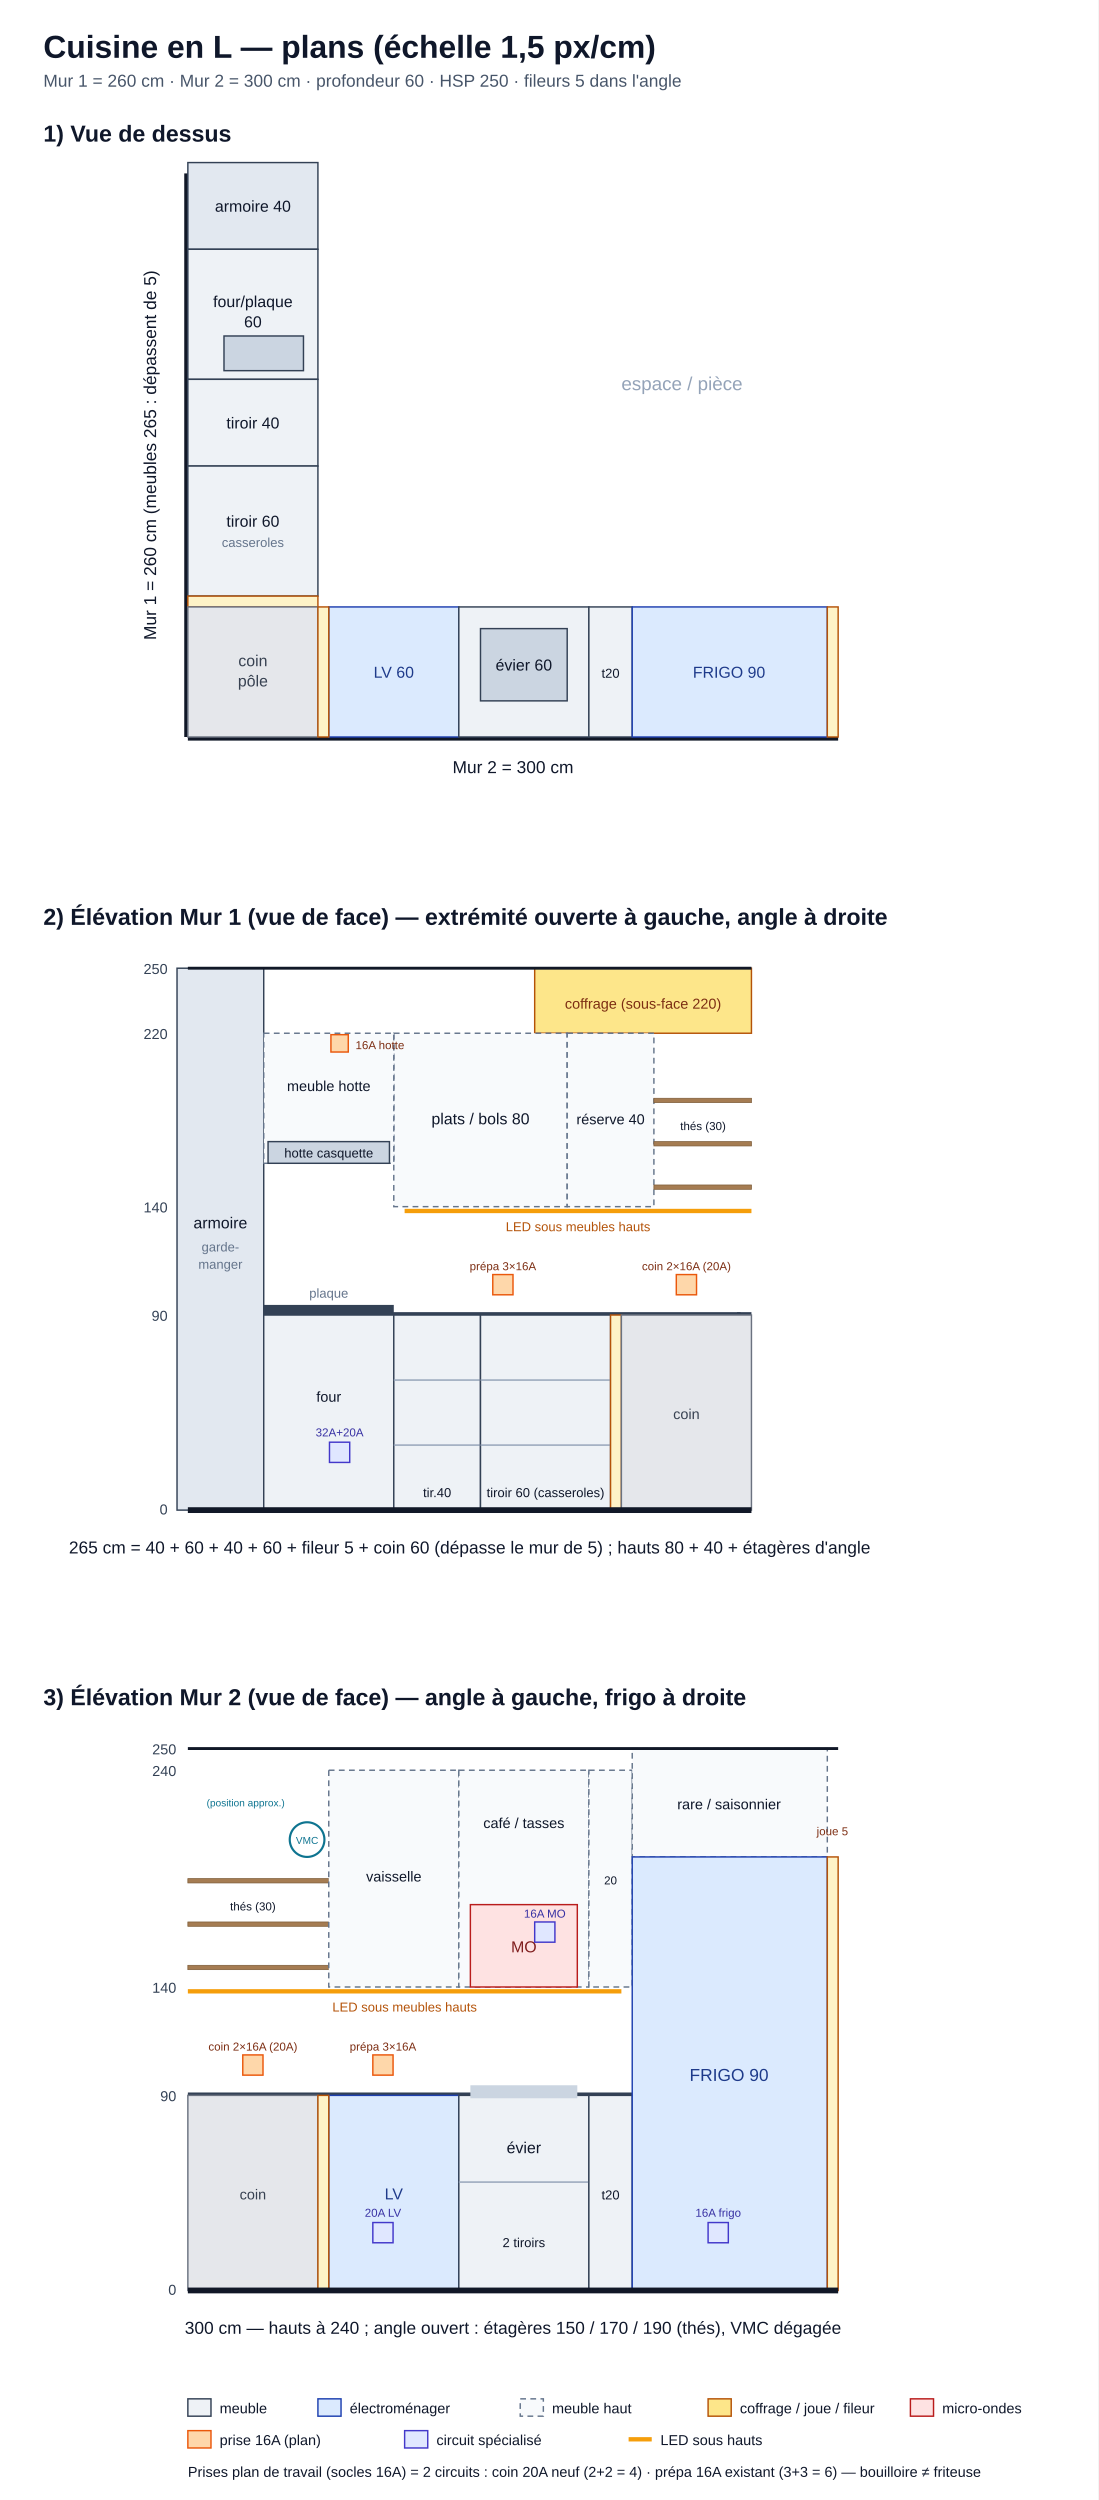
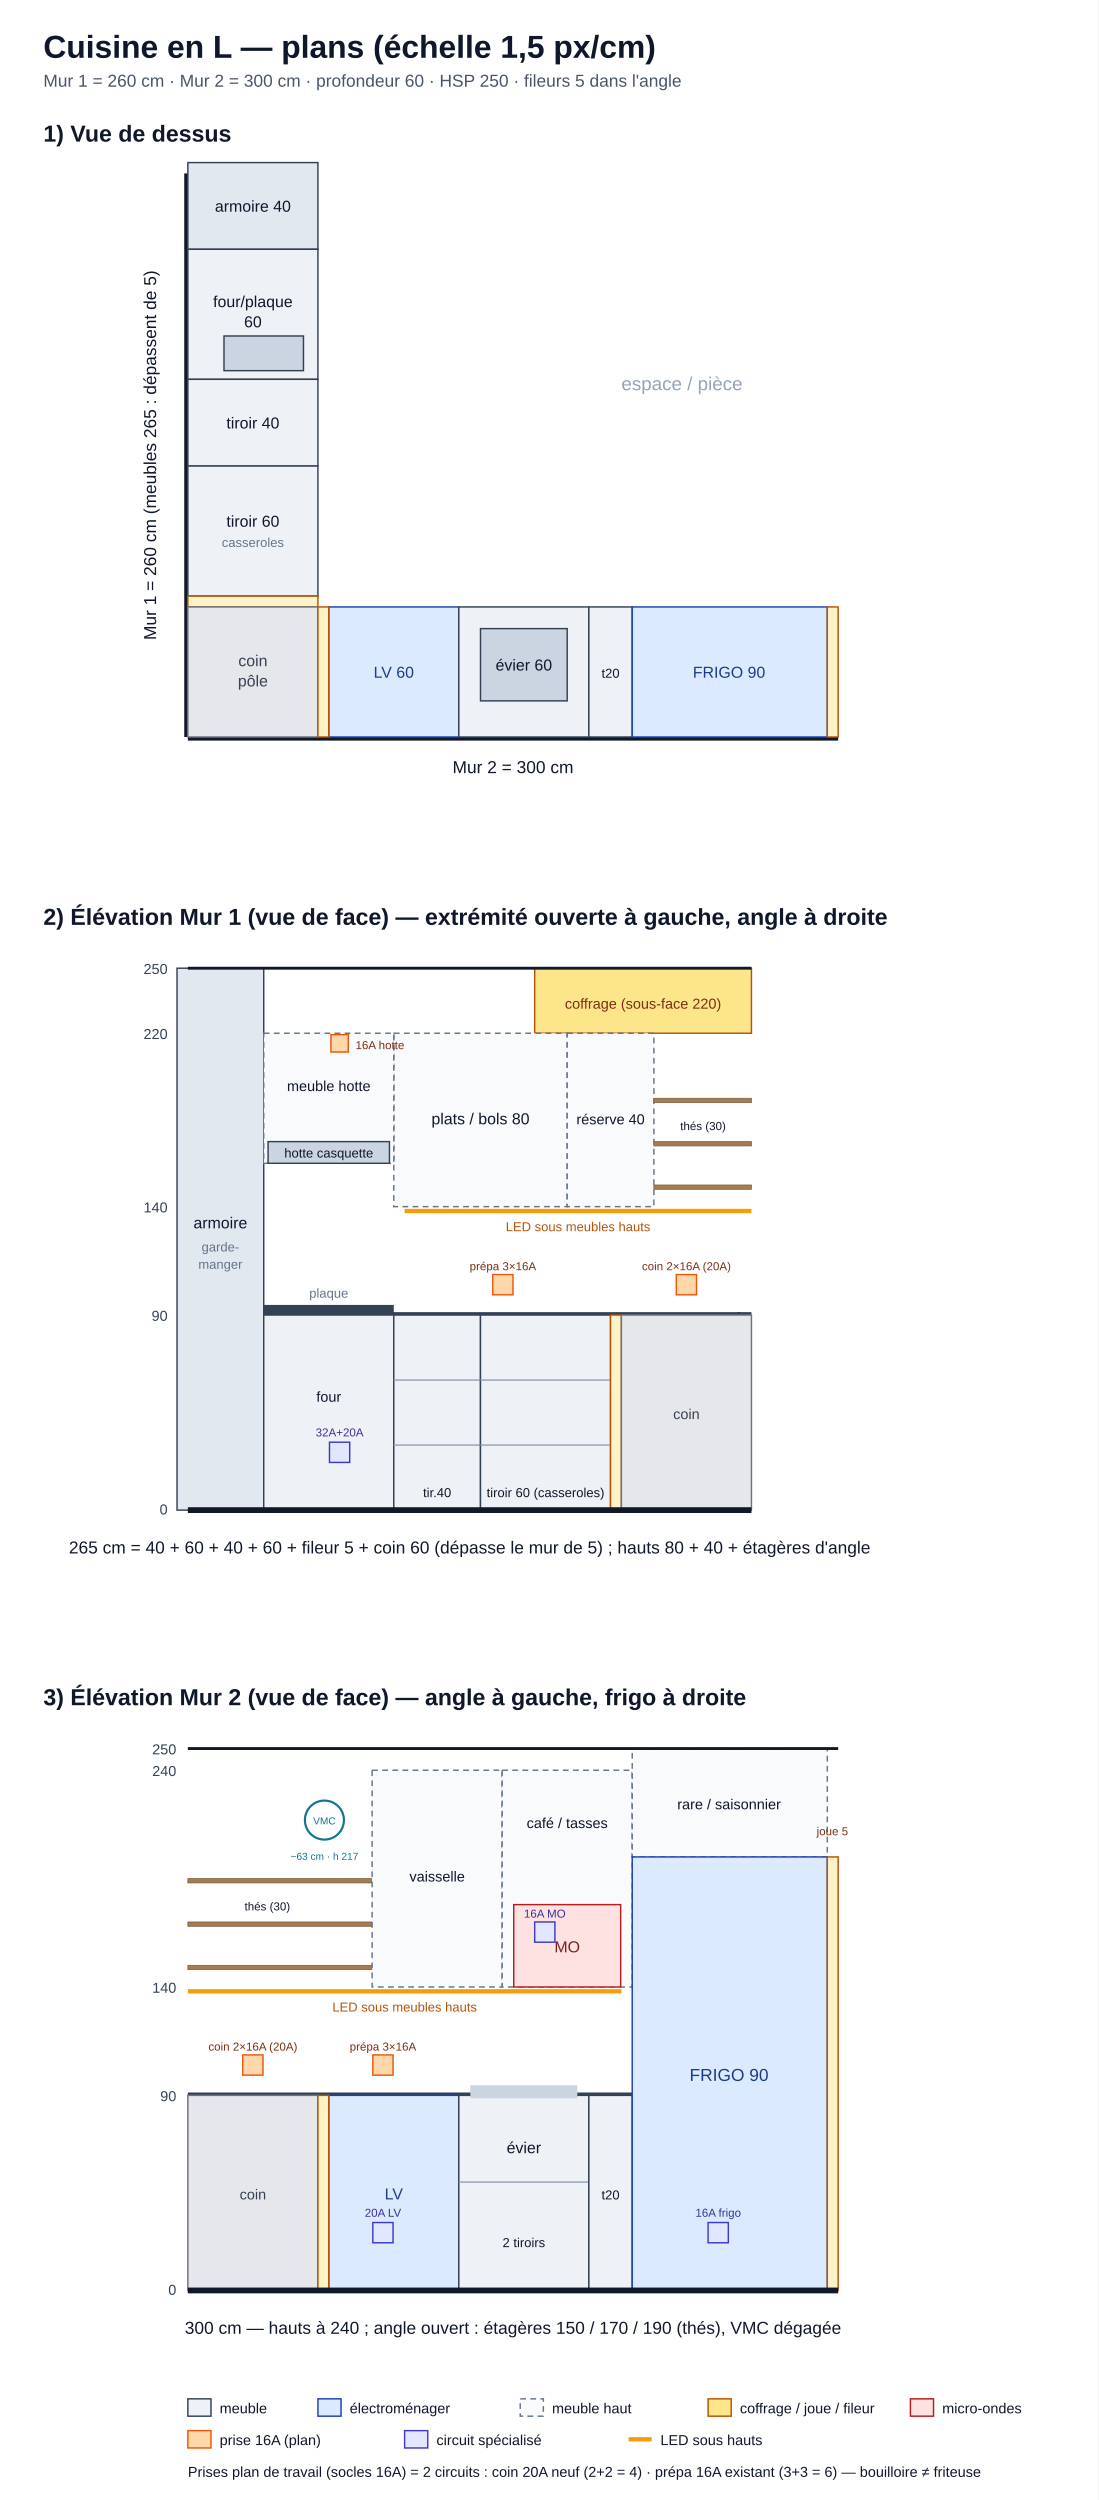
<svg xmlns="http://www.w3.org/2000/svg" width="760" height="1730" viewBox="0 0 760 1730" font-family="Arial, Helvetica, sans-serif">
  <rect x="0" y="0" width="760" height="1730" fill="#ffffff" />
  <text x="30" y="40" font-size="22" font-weight="bold" fill="#0f172a">Cuisine en L — plans (échelle 1,5 px/cm)</text>
  <text x="30" y="60" font-size="12" fill="#475569">Mur 1 = 260 cm · Mur 2 = 300 cm · profondeur 60 · HSP 250 · fileurs 5 dans l'angle</text>
  <text x="30" y="98" font-size="16" font-weight="bold" fill="#0f172a">1) Vue de dessus</text>
  <g transform="translate(130,120)">
    <text x="300" y="150" font-size="13" fill="#94a3b8">espace / pièce</text>
    <line x1="0" y1="0" x2="0" y2="390" stroke="#111827" stroke-width="5" />
    <line x1="0" y1="390" x2="450" y2="390" stroke="#111827" stroke-width="5" />
    <g transform="translate(0,-7.5)">
      <rect x="0" y="0" width="90" height="60" fill="#e2e8f0" stroke="#334155" />
      <text x="45" y="34" font-size="11" text-anchor="middle" fill="#0f172a">armoire 40</text>
      <rect x="0" y="60" width="90" height="90" fill="#eef2f6" stroke="#334155" />
      <text x="45" y="100" font-size="11" text-anchor="middle" fill="#0f172a">four/plaque</text>
      <text x="45" y="114" font-size="11" text-anchor="middle" fill="#0f172a">60</text>
      <rect x="25" y="120" width="55" height="24" fill="#cbd5e1" stroke="#334155" />
      <rect x="0" y="150" width="90" height="60" fill="#eef2f6" stroke="#334155" />
      <text x="45" y="184" font-size="11" text-anchor="middle" fill="#0f172a">tiroir 40</text>
      <rect x="0" y="210" width="90" height="90" fill="#eef2f6" stroke="#334155" />
      <text x="45" y="252" font-size="11" text-anchor="middle" fill="#0f172a">tiroir 60</text>
      <text x="45" y="266" font-size="9" text-anchor="middle" fill="#64748b">casseroles</text>
    </g>
    <rect x="0" y="292.5" width="90" height="7.5" fill="#fef3c7" stroke="#b45309" />
    <rect x="0" y="300" width="90" height="90" fill="#e5e7eb" stroke="#6b7280" />
    <text x="45" y="341" font-size="11" text-anchor="middle" fill="#374151">coin</text>
    <text x="45" y="355" font-size="11" text-anchor="middle" fill="#374151">pôle</text>
    <g transform="translate(7.5,0)">
      <rect x="90" y="300" width="90" height="90" fill="#dbeafe" stroke="#1e40af" />
      <text x="135" y="349" font-size="11" text-anchor="middle" fill="#1e3a8a">LV 60</text>
      <rect x="180" y="300" width="90" height="90" fill="#eef2f6" stroke="#334155" />
      <rect x="195" y="315" width="60" height="50" fill="#cbd5e1" stroke="#334155" />
      <text x="225" y="344" font-size="11" text-anchor="middle" fill="#0f172a">évier 60</text>
      <rect x="270" y="300" width="30" height="90" fill="#eef2f6" stroke="#334155" />
      <text x="285" y="349" font-size="9" text-anchor="middle" fill="#0f172a">t20</text>
      <rect x="300" y="300" width="135" height="90" fill="#dbeafe" stroke="#1e40af" />
      <text x="367" y="349" font-size="11" text-anchor="middle" fill="#1e3a8a">FRIGO 90</text>
    </g>
    <rect x="90" y="300" width="7.5" height="90" fill="#fef3c7" stroke="#b45309" />
    <rect x="442.5" y="300" width="7.5" height="90" fill="#fef3c7" stroke="#b45309" />
    <text x="-22" y="195" font-size="12" text-anchor="middle" fill="#0f172a" transform="rotate(-90 -22 195)">Mur 1 = 260 cm (meubles 265 : dépassent de 5)</text>
    <text x="225" y="415" font-size="12" text-anchor="middle" fill="#0f172a">Mur 2 = 300 cm</text>
  </g>
  <text x="30" y="640" font-size="16" font-weight="bold" fill="#0f172a">2) Élévation Mur 1 (vue de face) — extrémité ouverte à gauche, angle à droite</text>
  <g transform="translate(130,670)">
    <rect x="240" y="0" width="150" height="45" fill="#fde68a" stroke="#b45309" />
    <text x="315" y="28" font-size="10" text-anchor="middle" fill="#7c2d12">coffrage (sous-face 220)</text>
    <g transform="translate(-7.5,0)">
      <rect x="0" y="0" width="60" height="375" fill="#e2e8f0" stroke="#334155" />
      <text x="30" y="180" font-size="11" text-anchor="middle" fill="#0f172a">armoire</text>
      <text x="30" y="196" font-size="9" text-anchor="middle" fill="#64748b">garde-</text>
      <text x="30" y="208" font-size="9" text-anchor="middle" fill="#64748b">manger</text>
      <rect x="150" y="45" width="120" height="120" fill="#f8fafc" stroke="#64748b" stroke-dasharray="4 3" />
      <text x="210" y="108" font-size="11" text-anchor="middle" fill="#0f172a">plats / bols 80</text>
      <rect x="270" y="45" width="60" height="120" fill="#f8fafc" stroke="#64748b" stroke-dasharray="4 3" />
      <text x="300" y="108" font-size="10" text-anchor="middle" fill="#0f172a">réserve 40</text>
      <rect x="330" y="90" width="67.5" height="3" fill="#a57c52" stroke="#7c5a36" stroke-width="0.5" />
      <rect x="330" y="120" width="67.5" height="3" fill="#a57c52" stroke="#7c5a36" stroke-width="0.5" />
      <rect x="330" y="150" width="67.5" height="3" fill="#a57c52" stroke="#7c5a36" stroke-width="0.5" />
      <text x="364" y="112" font-size="8" text-anchor="middle" fill="#0f172a">thés (30)</text>
      <rect x="60" y="45" width="90" height="90" fill="#f8fafc" stroke="#64748b" stroke-dasharray="4 3" />
      <text x="105" y="85" font-size="10" text-anchor="middle" fill="#0f172a">meuble hotte</text>
      <rect x="63" y="120" width="84" height="15" fill="#cbd5e1" stroke="#334155" />
      <text x="105" y="131" font-size="9" text-anchor="middle" fill="#0f172a">hotte casquette</text>
      <line x1="60" y1="240" x2="390" y2="240" stroke="#334155" stroke-width="4" />
      <rect x="60" y="233" width="90" height="8" fill="#334155" />
      <rect x="60" y="240" width="90" height="135" fill="#eef2f6" stroke="#334155" />
      <text x="105" y="300" font-size="10" text-anchor="middle" fill="#0f172a">four</text>
      <text x="105" y="228" font-size="9" text-anchor="middle" fill="#64748b">plaque</text>
      <rect x="150" y="240" width="60" height="135" fill="#eef2f6" stroke="#334155" />
      <line x1="150" y1="285" x2="210" y2="285" stroke="#94a3b8" />
      <line x1="150" y1="330" x2="210" y2="330" stroke="#94a3b8" />
      <text x="180" y="366" font-size="9" text-anchor="middle" fill="#0f172a">tir.40</text>
      <rect x="210" y="240" width="90" height="135" fill="#eef2f6" stroke="#334155" />
      <line x1="210" y1="285" x2="300" y2="285" stroke="#94a3b8" />
      <line x1="210" y1="330" x2="300" y2="330" stroke="#94a3b8" />
      <text x="255" y="366" font-size="9" text-anchor="middle" fill="#0f172a">tiroir 60 (casseroles)</text>
    </g>
    <rect x="292.5" y="240" width="7.5" height="135" fill="#fef3c7" stroke="#b45309" />
    <line x1="380" y1="240" x2="390" y2="240" stroke="#334155" stroke-width="4" />
    <rect x="300" y="240" width="90" height="135" fill="#e5e7eb" stroke="#6b7280" />
    <text x="345" y="312" font-size="10" text-anchor="middle" fill="#374151">coin</text>
    <line x1="0" y1="0" x2="390" y2="0" stroke="#111827" stroke-width="2" />
    <line x1="0" y1="375" x2="390" y2="375" stroke="#111827" stroke-width="4" />
    <text x="-14" y="4" font-size="10" text-anchor="end" fill="#334155">250</text>
    <text x="-14" y="49" font-size="10" text-anchor="end" fill="#334155">220</text>
    <text x="-14" y="169" font-size="10" text-anchor="end" fill="#334155">140</text>
    <text x="-14" y="244" font-size="10" text-anchor="end" fill="#334155">90</text>
    <text x="-14" y="378" font-size="10" text-anchor="end" fill="#334155">0</text>
    <line x1="150" y1="168" x2="390" y2="168" stroke="#f59e0b" stroke-width="3" />
    <text x="270" y="182" font-size="9" text-anchor="middle" fill="#b45309">LED sous meubles hauts</text>
    <rect x="99" y="46" width="12" height="12" fill="#fed7aa" stroke="#ea580c" />
    <text x="116" y="56" font-size="8" fill="#7c2d12">16A hotte</text>
    <rect x="211" y="212" width="14" height="14" fill="#fed7aa" stroke="#ea580c" />
    <text x="218" y="209" font-size="8" text-anchor="middle" fill="#7c2d12">prépa 3×16A</text>
    <rect x="338" y="212" width="14" height="14" fill="#fed7aa" stroke="#ea580c" />
    <text x="345" y="209" font-size="8" text-anchor="middle" fill="#7c2d12">coin 2×16A (20A)</text>
    <rect x="98" y="328" width="14" height="14" fill="#e0e7ff" stroke="#4338ca" />
    <text x="105" y="324" font-size="8" text-anchor="middle" fill="#3730a3">32A+20A</text>
    <text x="195" y="405" font-size="12" text-anchor="middle" fill="#0f172a">265 cm = 40 + 60 + 40 + 60 + fileur 5 + coin 60 (dépasse le mur de 5) ; hauts 80 + 40 + étagères d'angle</text>
  </g>
  <text x="30" y="1180" font-size="16" font-weight="bold" fill="#0f172a">3) Élévation Mur 2 (vue de face) — angle à gauche, frigo à droite</text>
  <g transform="translate(130,1210)">
-     <rect x="0" y="90" width="97.5" height="3" fill="#a57c52" stroke="#7c5a36" stroke-width="0.5" />
-     <rect x="0" y="120" width="97.5" height="3" fill="#a57c52" stroke="#7c5a36" stroke-width="0.5" />
-     <rect x="0" y="150" width="97.5" height="3" fill="#a57c52" stroke="#7c5a36" stroke-width="0.5" />
-     <text x="45" y="112" font-size="8" text-anchor="middle" fill="#0f172a">thés (30)</text>
-     <circle cx="82.5" cy="63" r="12" fill="#fff" stroke="#0e7490" stroke-width="1.5" />
-     <text x="82.5" y="66" font-size="7" text-anchor="middle" fill="#0e7490">VMC</text>
-     <text x="40" y="40" font-size="7" text-anchor="middle" fill="#0e7490">(position approx.)</text>
-     <g transform="translate(7.5,0)">
+     <rect x="0" y="90" width="127.5" height="3" fill="#a57c52" stroke="#7c5a36" stroke-width="0.5" />
+     <rect x="0" y="120" width="127.5" height="3" fill="#a57c52" stroke="#7c5a36" stroke-width="0.5" />
+     <rect x="0" y="150" width="127.5" height="3" fill="#a57c52" stroke="#7c5a36" stroke-width="0.5" />
+     <text x="55" y="112" font-size="8" text-anchor="middle" fill="#0f172a">thés (30)</text>
+     <circle cx="94.5" cy="49.5" r="13.5" fill="#fff" stroke="#0e7490" stroke-width="1.5" />
+     <text x="94.5" y="52.5" font-size="7" text-anchor="middle" fill="#0e7490">VMC</text>
+     <text x="94.5" y="77" font-size="7" text-anchor="middle" fill="#0e7490">~63 cm · h 217</text>
+     <g transform="translate(37.5,0)">
      <rect x="90" y="15" width="90" height="150" fill="#f8fafc" stroke="#64748b" stroke-dasharray="4 3" />
      <text x="135" y="92" font-size="10" text-anchor="middle" fill="#0f172a">vaisselle</text>
      <rect x="180" y="15" width="90" height="150" fill="#f8fafc" stroke="#64748b" stroke-dasharray="4 3" />
      <text x="225" y="55" font-size="10" text-anchor="middle" fill="#0f172a">café / tasses</text>
      <rect x="188" y="108" width="74" height="57" fill="#fee2e2" stroke="#b91c1c" />
      <text x="225" y="141" font-size="11" text-anchor="middle" fill="#7f1d1d">MO</text>
-       <rect x="270" y="15" width="30" height="150" fill="#f8fafc" stroke="#64748b" stroke-dasharray="4 3" />
-       <text x="285" y="94" font-size="8" text-anchor="middle" fill="#0f172a">20</text>
-       <rect x="300" y="0" width="135" height="75" fill="#f8fafc" stroke="#64748b" stroke-dasharray="4 3" />
-       <text x="367" y="42" font-size="10" text-anchor="middle" fill="#0f172a">rare / saisonnier</text>
+       <rect x="270" y="0" width="135" height="75" fill="#f8fafc" stroke="#64748b" stroke-dasharray="4 3" />
+       <text x="337" y="42" font-size="10" text-anchor="middle" fill="#0f172a">rare / saisonnier</text>
    </g>
    <line x1="0" y1="240" x2="307.5" y2="240" stroke="#334155" stroke-width="4" />
    <rect x="0" y="240" width="90" height="135" fill="#e5e7eb" stroke="#6b7280" />
    <text x="45" y="312" font-size="10" text-anchor="middle" fill="#374151">coin</text>
    <g transform="translate(7.5,0)">
      <rect x="90" y="240" width="90" height="135" fill="#dbeafe" stroke="#1e40af" />
      <text x="135" y="312" font-size="11" text-anchor="middle" fill="#1e3a8a">LV</text>
      <rect x="180" y="240" width="90" height="135" fill="#eef2f6" stroke="#334155" />
      <rect x="188" y="233" width="74" height="9" fill="#cbd5e1" />
      <line x1="180" y1="300" x2="270" y2="300" stroke="#94a3b8" />
      <text x="225" y="280" font-size="11" text-anchor="middle" fill="#0f172a">évier</text>
      <text x="225" y="345" font-size="9" text-anchor="middle" fill="#0f172a">2 tiroirs</text>
      <rect x="270" y="240" width="30" height="135" fill="#eef2f6" stroke="#334155" />
      <text x="285" y="312" font-size="9" text-anchor="middle" fill="#0f172a">t20</text>
      <rect x="300" y="75" width="135" height="300" fill="#dbeafe" stroke="#1e40af" />
      <text x="367" y="230" font-size="12" text-anchor="middle" fill="#1e3a8a">FRIGO 90</text>
    </g>
    <rect x="90" y="240" width="7.5" height="135" fill="#fef3c7" stroke="#b45309" />
    <rect x="442.5" y="75" width="7.5" height="300" fill="#fef3c7" stroke="#b45309" />
    <text x="446" y="60" font-size="8" text-anchor="middle" fill="#7c2d12">joue 5</text>
    <line x1="0" y1="0" x2="450" y2="0" stroke="#111827" stroke-width="2" />
    <line x1="0" y1="375" x2="450" y2="375" stroke="#111827" stroke-width="4" />
    <text x="-8" y="4" font-size="10" text-anchor="end" fill="#334155">250</text>
    <text x="-8" y="19" font-size="10" text-anchor="end" fill="#334155">240</text>
    <text x="-8" y="169" font-size="10" text-anchor="end" fill="#334155">140</text>
    <text x="-8" y="244" font-size="10" text-anchor="end" fill="#334155">90</text>
    <text x="-8" y="378" font-size="10" text-anchor="end" fill="#334155">0</text>
    <line x1="0" y1="168" x2="300" y2="168" stroke="#f59e0b" stroke-width="3" />
    <text x="150" y="182" font-size="9" text-anchor="middle" fill="#b45309">LED sous meubles hauts</text>
    <rect x="38" y="212" width="14" height="14" fill="#fed7aa" stroke="#ea580c" />
    <text x="45" y="209" font-size="8" text-anchor="middle" fill="#7c2d12">coin 2×16A (20A)</text>
    <rect x="128" y="212" width="14" height="14" fill="#fed7aa" stroke="#ea580c" />
    <text x="135" y="209" font-size="8" text-anchor="middle" fill="#7c2d12">prépa 3×16A</text>
    <rect x="240" y="120" width="14" height="14" fill="#e0e7ff" stroke="#4338ca" />
    <text x="247" y="117" font-size="8" text-anchor="middle" fill="#3730a3">16A MO</text>
    <rect x="128" y="328" width="14" height="14" fill="#e0e7ff" stroke="#4338ca" />
    <text x="135" y="324" font-size="8" text-anchor="middle" fill="#3730a3">20A LV</text>
    <rect x="360" y="328" width="14" height="14" fill="#e0e7ff" stroke="#4338ca" />
    <text x="367" y="324" font-size="8" text-anchor="middle" fill="#3730a3">16A frigo</text>
    <text x="225" y="405" font-size="12" text-anchor="middle" fill="#0f172a">300 cm — hauts à 240 ; angle ouvert : étagères 150 / 170 / 190 (thés), VMC dégagée</text>
  </g>
  <g transform="translate(130,1660)">
    <rect x="0" y="0" width="16" height="12" fill="#eef2f6" stroke="#334155" />
    <text x="22" y="10" font-size="10" fill="#0f172a">meuble</text>
    <rect x="90" y="0" width="16" height="12" fill="#dbeafe" stroke="#1e40af" />
    <text x="112" y="10" font-size="10" fill="#0f172a">électroménager</text>
    <rect x="230" y="0" width="16" height="12" fill="#f8fafc" stroke="#64748b" stroke-dasharray="4 3" />
    <text x="252" y="10" font-size="10" fill="#0f172a">meuble haut</text>
    <rect x="360" y="0" width="16" height="12" fill="#fde68a" stroke="#b45309" />
    <text x="382" y="10" font-size="10" fill="#0f172a">coffrage / joue / fileur</text>
    <rect x="500" y="0" width="16" height="12" fill="#fee2e2" stroke="#b91c1c" />
    <text x="522" y="10" font-size="10" fill="#0f172a">micro-ondes</text>
    <rect x="0" y="22" width="16" height="12" fill="#fed7aa" stroke="#ea580c" />
    <text x="22" y="32" font-size="10" fill="#0f172a">prise 16A (plan)</text>
    <rect x="150" y="22" width="16" height="12" fill="#e0e7ff" stroke="#4338ca" />
    <text x="172" y="32" font-size="10" fill="#0f172a">circuit spécialisé</text>
    <line x1="305" y1="28" x2="321" y2="28" stroke="#f59e0b" stroke-width="3" />
    <text x="327" y="32" font-size="10" fill="#0f172a">LED sous hauts</text>
    <text x="0" y="54" font-size="10" fill="#0f172a">Prises plan de travail (socles 16A) = 2 circuits : coin 20A neuf (2+2 = 4) · prépa 16A existant (3+3 = 6) — bouilloire ≠ friteuse</text>
  </g>
</svg>
